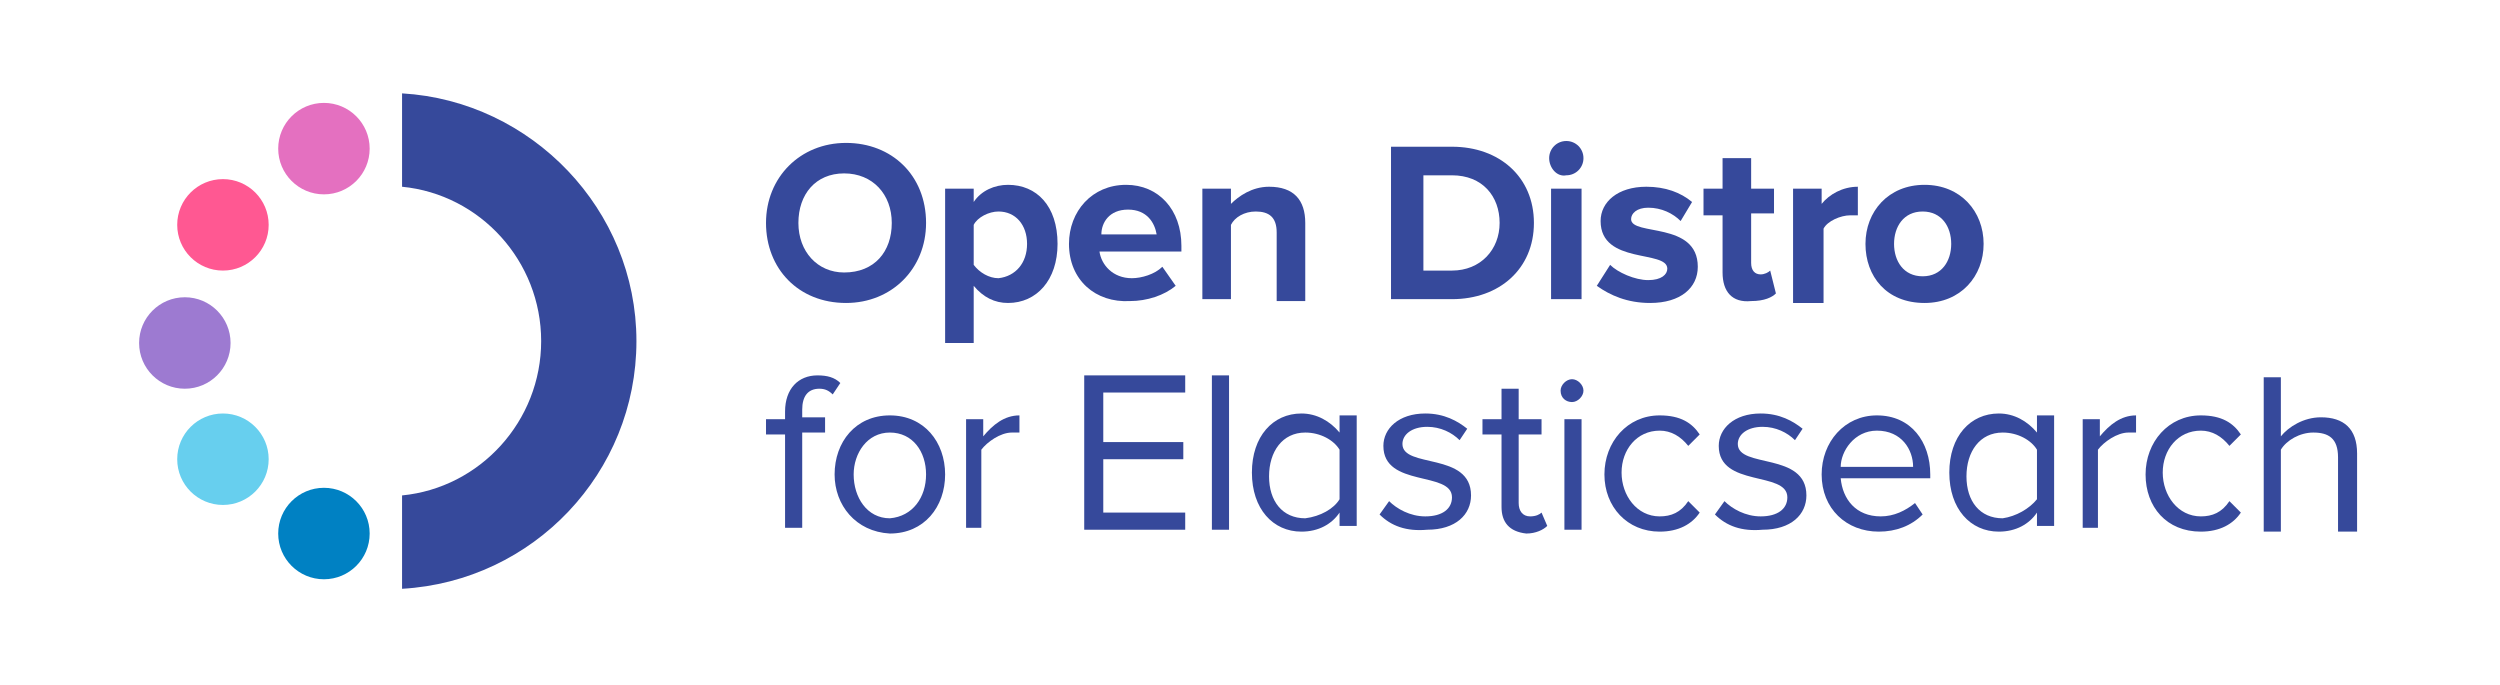
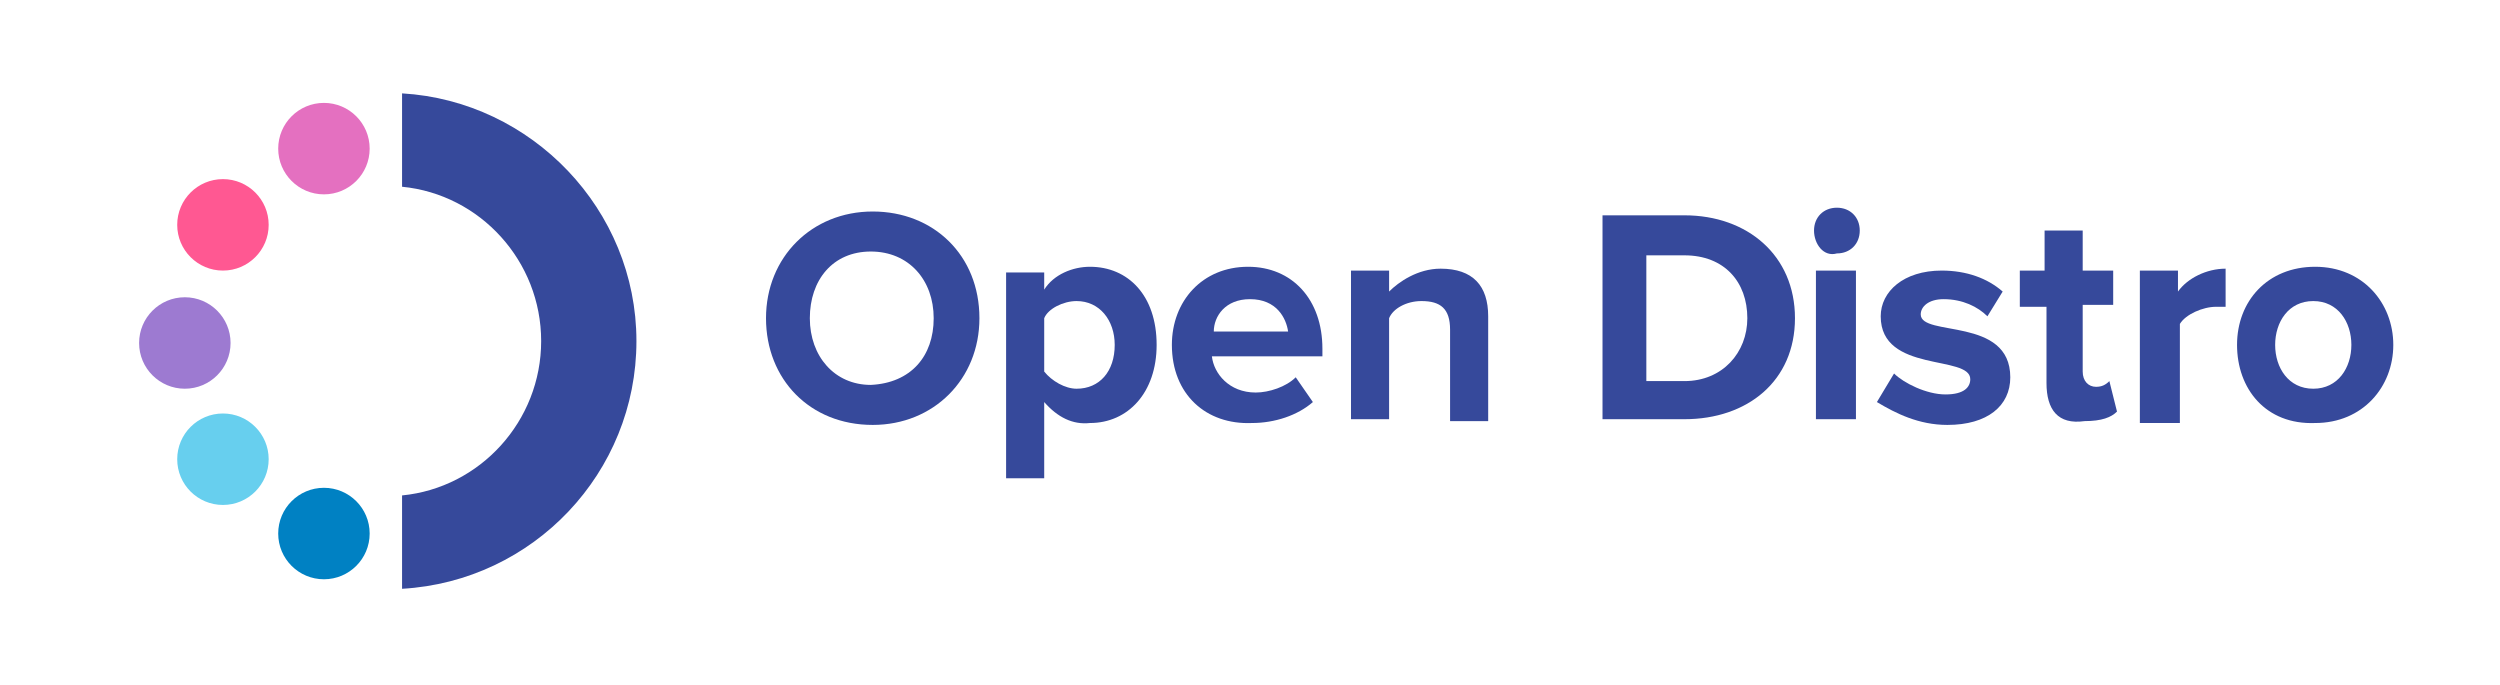
<svg xmlns="http://www.w3.org/2000/svg" version="1.1" id="Layer_1" x="0px" y="0px" viewBox="0 0 131.2 35.9" style="enable-background:new 0 0 131.2 35.9;" xml:space="preserve">
  <style type="text/css">
	.st0{fill:#36499B;}
	.st1{fill:#0081C3;}
	.st2{fill:#67CFEE;}
	.st3{fill:#9D7AD1;}
	.st4{fill:#FF5892;}
	.st5{fill:#E470C0;}
</style>
  <g>
    <g>
      <g>
-         <path class="st0" d="M40.2,11.7c0-2.4,1.8-4.2,4.2-4.2c2.4,0,4.2,1.7,4.2,4.2c0,2.4-1.8,4.2-4.2,4.2     C41.9,15.9,40.2,14.1,40.2,11.7z M46.8,11.7c0-1.5-1-2.6-2.5-2.6c-1.5,0-2.4,1.1-2.4,2.6c0,1.5,1,2.6,2.4,2.6     C45.9,14.3,46.8,13.2,46.8,11.7z" />
-         <path class="st0" d="M51.1,15v3h-1.5V9.9h1.5v0.7c0.4-0.6,1.1-0.9,1.8-0.9c1.5,0,2.6,1.1,2.6,3.1c0,1.9-1.1,3.1-2.6,3.1     C52.2,15.9,51.6,15.6,51.1,15z M53.9,12.8c0-1-0.6-1.7-1.5-1.7c-0.5,0-1.1,0.3-1.3,0.7v2.1c0.3,0.4,0.8,0.7,1.3,0.7     C53.3,14.5,53.9,13.8,53.9,12.8z" />
-         <path class="st0" d="M56.1,12.8c0-1.7,1.2-3.1,3-3.1c1.7,0,2.9,1.3,2.9,3.2v0.3h-4.3c0.1,0.7,0.7,1.4,1.7,1.4     c0.5,0,1.2-0.2,1.6-0.6l0.7,1c-0.6,0.5-1.5,0.8-2.4,0.8C57.5,15.9,56.1,14.7,56.1,12.8z M59.2,11c-1,0-1.4,0.7-1.4,1.3h2.9     C60.6,11.7,60.2,11,59.2,11z" />
-         <path class="st0" d="M67,15.7v-3.5c0-0.8-0.4-1.1-1.1-1.1c-0.6,0-1.1,0.3-1.3,0.7v3.9h-1.5V9.9h1.5v0.8c0.4-0.4,1.1-0.9,2-0.9     c1.3,0,1.9,0.7,1.9,1.9v4.1H67z" />
-         <path class="st0" d="M73,15.7V7.7h3.2c2.5,0,4.3,1.6,4.3,4c0,2.4-1.8,4-4.3,4H73z M78.7,11.7c0-1.4-0.9-2.5-2.5-2.5h-1.5v5h1.5     C77.7,14.2,78.7,13.1,78.7,11.7z" />
-         <path class="st0" d="M81.3,8.3c0-0.5,0.4-0.9,0.9-0.9c0.5,0,0.9,0.4,0.9,0.9s-0.4,0.9-0.9,0.9C81.7,9.3,81.3,8.8,81.3,8.3z      M81.4,15.7V9.9H83v5.8H81.4z" />
-         <path class="st0" d="M83.8,15l0.7-1.1c0.4,0.4,1.3,0.8,2,0.8c0.7,0,1-0.3,1-0.6c0-1-3.5-0.2-3.5-2.5c0-1,0.9-1.8,2.4-1.8     c1,0,1.8,0.3,2.4,0.8l-0.6,1c-0.4-0.4-1-0.7-1.7-0.7c-0.6,0-0.9,0.3-0.9,0.6c0,0.9,3.5,0.1,3.5,2.5c0,1.1-0.9,1.9-2.5,1.9     C85.4,15.9,84.5,15.5,83.8,15z" />
-         <path class="st0" d="M90.4,14.3v-3h-1V9.9h1V8.3h1.5v1.6h1.2v1.3h-1.2v2.6c0,0.4,0.2,0.6,0.5,0.6c0.2,0,0.4-0.1,0.5-0.2l0.3,1.2     c-0.2,0.2-0.6,0.4-1.3,0.4C90.9,15.9,90.4,15.3,90.4,14.3z" />
-         <path class="st0" d="M94.1,15.7V9.9h1.5v0.8c0.4-0.5,1.1-0.9,1.9-0.9v1.5c-0.1,0-0.3,0-0.4,0c-0.5,0-1.2,0.3-1.4,0.7v3.9H94.1z" />
-         <path class="st0" d="M97.9,12.8c0-1.7,1.2-3.1,3.1-3.1c1.9,0,3.1,1.4,3.1,3.1c0,1.7-1.2,3.1-3.1,3.1C99,15.9,97.9,14.5,97.9,12.8     z M102.4,12.8c0-0.9-0.5-1.7-1.5-1.7c-1,0-1.5,0.8-1.5,1.7c0,0.9,0.5,1.7,1.5,1.7C101.9,14.5,102.4,13.7,102.4,12.8z" />
-         <path class="st0" d="M41.2,27.8v-5h-1v-0.8h1v-0.4c0-1.2,0.7-1.9,1.7-1.9c0.5,0,0.9,0.1,1.2,0.4l-0.4,0.6     c-0.2-0.2-0.4-0.3-0.7-0.3c-0.6,0-0.9,0.4-0.9,1.1v0.4h1.2v0.8h-1.2v5H41.2z" />
-         <path class="st0" d="M43.8,24.9c0-1.7,1.1-3.1,2.9-3.1c1.8,0,2.9,1.4,2.9,3.1s-1.1,3.1-2.9,3.1C44.9,27.9,43.8,26.5,43.8,24.9z      M48.6,24.9c0-1.2-0.7-2.2-1.9-2.2c-1.2,0-1.9,1.1-1.9,2.2c0,1.2,0.7,2.3,1.9,2.3C47.9,27.1,48.6,26.1,48.6,24.9z" />
-         <path class="st0" d="M50.7,27.8v-5.8h0.9v0.9c0.5-0.6,1.1-1.1,1.9-1.1v0.9c-0.1,0-0.2,0-0.4,0c-0.6,0-1.3,0.5-1.6,0.9v4.1H50.7z" />
-         <path class="st0" d="M56.9,27.8v-8.1h5.3v0.9h-4.3v2.6h4.2v0.9h-4.2v2.8h4.3v0.9H56.9z" />
-         <path class="st0" d="M63.6,27.8v-8.1h0.9v8.1H63.6z" />
-         <path class="st0" d="M70.3,27.8v-0.9c-0.4,0.6-1.1,1-2,1c-1.5,0-2.6-1.2-2.6-3.1c0-1.9,1.1-3.1,2.6-3.1c0.8,0,1.5,0.4,2,1v-0.9     h0.9v5.8H70.3z M70.3,26.2v-2.6c-0.3-0.5-1-0.9-1.8-0.9c-1.2,0-1.9,1-1.9,2.3c0,1.3,0.7,2.2,1.9,2.2C69.3,27.1,70,26.7,70.3,26.2     z" />
-         <path class="st0" d="M72.4,27l0.5-0.7c0.4,0.4,1.1,0.8,1.9,0.8c0.9,0,1.4-0.4,1.4-1c0-1.4-3.6-0.5-3.6-2.7c0-0.9,0.8-1.7,2.2-1.7     c1,0,1.7,0.4,2.2,0.8l-0.4,0.6c-0.4-0.4-1-0.7-1.7-0.7c-0.8,0-1.3,0.4-1.3,0.9c0,1.3,3.6,0.4,3.6,2.7c0,1-0.8,1.8-2.3,1.8     C73.8,27.9,73,27.6,72.4,27z" />
-         <path class="st0" d="M78.8,26.6v-3.8h-1v-0.8h1v-1.6h0.9v1.6h1.2v0.8h-1.2v3.6c0,0.4,0.2,0.7,0.6,0.7c0.3,0,0.5-0.1,0.6-0.2     l0.3,0.7c-0.2,0.2-0.6,0.4-1.1,0.4C79.2,27.9,78.8,27.4,78.8,26.6z" />
-         <path class="st0" d="M81.9,20.5c0-0.3,0.3-0.6,0.6-0.6c0.3,0,0.6,0.3,0.6,0.6s-0.3,0.6-0.6,0.6C82.2,21.1,81.9,20.9,81.9,20.5z      M82.1,27.8v-5.8H83v5.8H82.1z" />
-         <path class="st0" d="M84.2,24.9c0-1.7,1.2-3.1,2.9-3.1c1.1,0,1.7,0.4,2.1,1l-0.6,0.6c-0.4-0.5-0.9-0.8-1.5-0.8c-1.2,0-2,1-2,2.2     s0.8,2.3,2,2.3c0.6,0,1.1-0.2,1.5-0.8l0.6,0.6c-0.4,0.6-1.1,1-2.1,1C85.4,27.9,84.2,26.6,84.2,24.9z" />
-         <path class="st0" d="M90,27l0.5-0.7c0.4,0.4,1.1,0.8,1.9,0.8c0.9,0,1.4-0.4,1.4-1c0-1.4-3.6-0.5-3.6-2.7c0-0.9,0.8-1.7,2.2-1.7     c1,0,1.7,0.4,2.2,0.8l-0.4,0.6c-0.4-0.4-1-0.7-1.7-0.7c-0.8,0-1.3,0.4-1.3,0.9c0,1.3,3.6,0.4,3.6,2.7c0,1-0.8,1.8-2.3,1.8     C91.4,27.9,90.6,27.6,90,27z" />
-         <path class="st0" d="M95.6,24.9c0-1.7,1.2-3.1,2.9-3.1c1.8,0,2.8,1.4,2.8,3.1v0.2h-4.7c0.1,1.1,0.8,2,2.1,2     c0.7,0,1.3-0.3,1.8-0.7l0.4,0.6c-0.6,0.6-1.4,0.9-2.3,0.9C96.9,27.9,95.6,26.7,95.6,24.9z M98.5,22.6c-1.2,0-1.9,1.1-1.9,1.9h3.8     C100.4,23.6,99.8,22.6,98.5,22.6z" />
-         <path class="st0" d="M106.9,27.8v-0.9c-0.4,0.6-1.1,1-2,1c-1.5,0-2.6-1.2-2.6-3.1c0-1.9,1.1-3.1,2.6-3.1c0.8,0,1.5,0.4,2,1v-0.9     h0.9v5.8H106.9z M106.9,26.2v-2.6c-0.3-0.5-1-0.9-1.8-0.9c-1.2,0-1.9,1-1.9,2.3c0,1.3,0.7,2.2,1.9,2.2     C105.8,27.1,106.5,26.7,106.9,26.2z" />
-         <path class="st0" d="M109.3,27.8v-5.8h0.9v0.9c0.5-0.6,1.1-1.1,1.9-1.1v0.9c-0.1,0-0.2,0-0.4,0c-0.6,0-1.3,0.5-1.6,0.9v4.1H109.3     z" />
-         <path class="st0" d="M112.6,24.9c0-1.7,1.2-3.1,2.9-3.1c1.1,0,1.7,0.4,2.1,1l-0.6,0.6c-0.4-0.5-0.9-0.8-1.5-0.8c-1.2,0-2,1-2,2.2     s0.8,2.3,2,2.3c0.6,0,1.1-0.2,1.5-0.8l0.6,0.6c-0.4,0.6-1.1,1-2.1,1C113.7,27.9,112.6,26.6,112.6,24.9z" />
-         <path class="st0" d="M122.7,27.8v-3.8c0-1-0.5-1.3-1.3-1.3c-0.7,0-1.4,0.4-1.7,0.9v4.3h-0.9v-8.1h0.9v3.1c0.4-0.5,1.2-1,2.1-1     c1.2,0,1.9,0.6,1.9,1.9v4.1H122.7z" />
+         <path class="st0" d="M40.2,16.7c0-3.2,2.4-5.6,5.6-5.6s5.6,2.3,5.6,5.6c0,3.2-2.4,5.6-5.6,5.6C42.5,22.3,40.2,19.9,40.2,16.7z      M49,16.7c0-2-1.3-3.5-3.3-3.5c-2,0-3.2,1.5-3.2,3.5s1.3,3.5,3.2,3.5C47.8,20.1,49,18.7,49,16.7z" />
+         <path class="st0" d="M54.8,21.1v4h-2V14.3h2v0.9c0.5-0.8,1.5-1.2,2.4-1.2c2,0,3.5,1.5,3.5,4.1c0,2.5-1.5,4.1-3.5,4.1     C56.3,22.3,55.5,21.9,54.8,21.1z M58.5,18.1c0-1.3-0.8-2.3-2-2.3c-0.7,0-1.5,0.4-1.7,0.9v2.8c0.4,0.5,1.1,0.9,1.7,0.9     C57.7,20.4,58.5,19.5,58.5,18.1z" />
+         <path class="st0" d="M61.5,18.1c0-2.3,1.6-4.1,4-4.1c2.3,0,3.9,1.7,3.9,4.3v0.4h-5.8c0.1,0.9,0.9,1.9,2.3,1.9     c0.7,0,1.6-0.3,2.1-0.8l0.9,1.3c-0.8,0.7-2,1.1-3.2,1.1C63.3,22.3,61.5,20.7,61.5,18.1z M65.6,15.7c-1.3,0-1.9,0.9-1.9,1.7h3.9     C67.5,16.7,67,15.7,65.6,15.7z" />
+         <path class="st0" d="M76.1,22v-4.7c0-1.1-0.5-1.5-1.5-1.5c-0.8,0-1.5,0.4-1.7,0.9V22h-2v-7.8h2v1.1c0.5-0.5,1.5-1.2,2.7-1.2     c1.7,0,2.5,0.9,2.5,2.5v5.5h-2V22z" />
+         <path class="st0" d="M84.1,22V11.3h4.3c3.3,0,5.8,2.1,5.8,5.4S91.7,22,88.4,22H84.1z M91.7,16.7c0-1.9-1.2-3.3-3.3-3.3h-2V20h2     C90.4,20,91.7,18.5,91.7,16.7z" />
+         <path class="st0" d="M95.2,12.1c0-0.7,0.5-1.2,1.2-1.2c0.7,0,1.2,0.5,1.2,1.2c0,0.7-0.5,1.2-1.2,1.2     C95.7,13.5,95.2,12.8,95.2,12.1z M95.3,22v-7.8h2.1V22H95.3z" />
+         <path class="st0" d="M98.5,21.1l0.9-1.5c0.5,0.5,1.7,1.1,2.7,1.1s1.3-0.4,1.3-0.8c0-1.3-4.7-0.3-4.7-3.3c0-1.3,1.2-2.4,3.2-2.4     c1.3,0,2.4,0.4,3.2,1.1l-0.8,1.3c-0.5-0.5-1.3-0.9-2.3-0.9c-0.8,0-1.2,0.4-1.2,0.8c0,1.2,4.7,0.1,4.7,3.3c0,1.5-1.2,2.5-3.3,2.5     C100.7,22.3,99.5,21.7,98.5,21.1z" />
+         <path class="st0" d="M107.4,20.1v-4H106v-1.9h1.3v-2.1h2v2.1h1.6V16h-1.6v3.5c0,0.5,0.3,0.8,0.7,0.8c0.3,0,0.5-0.1,0.7-0.3     l0.4,1.6c-0.3,0.3-0.8,0.5-1.7,0.5C108,22.3,107.4,21.5,107.4,20.1z" />
+         <path class="st0" d="M112.3,22v-7.8h2v1.1c0.5-0.7,1.5-1.2,2.5-1.2v2c-0.1,0-0.4,0-0.5,0c-0.7,0-1.6,0.4-1.9,0.9v5.2h-2.1V22z" />
+         <path class="st0" d="M117.4,18.1c0-2.3,1.6-4.1,4.1-4.1s4.1,1.9,4.1,4.1s-1.6,4.1-4.1,4.1C118.9,22.3,117.4,20.4,117.4,18.1z      M123.4,18.1c0-1.2-0.7-2.3-2-2.3s-2,1.1-2,2.3c0,1.2,0.7,2.3,2,2.3S123.4,19.3,123.4,18.1z" />
      </g>
    </g>
  </g>
  <g>
    <g>
-       <path class="st0" d="M21.1,26c4.1-0.4,7.3-3.9,7.3-8.1c0-4.2-3.2-7.7-7.3-8.1V4.9c6.8,0.4,12.3,6.1,12.3,13    c0,6.9-5.4,12.6-12.3,13V26z" />
+       <path class="st0" d="M21.1,26c4.1-0.4,7.3-3.9,7.3-8.1s-3.2-7.7-7.3-8.1V4.9c6.8,0.4,12.3,6.1,12.3,13s-5.4,12.6-12.3,13    C21.1,30.9,21.1,26,21.1,26z" />
    </g>
    <circle class="st1" cx="17" cy="28" r="2.4" />
    <circle class="st2" cx="11.7" cy="24.1" r="2.4" />
    <circle class="st3" cx="9.7" cy="18" r="2.4" />
    <circle class="st4" cx="11.7" cy="11.8" r="2.4" />
    <circle class="st5" cx="17" cy="7.8" r="2.4" />
  </g>
</svg>
